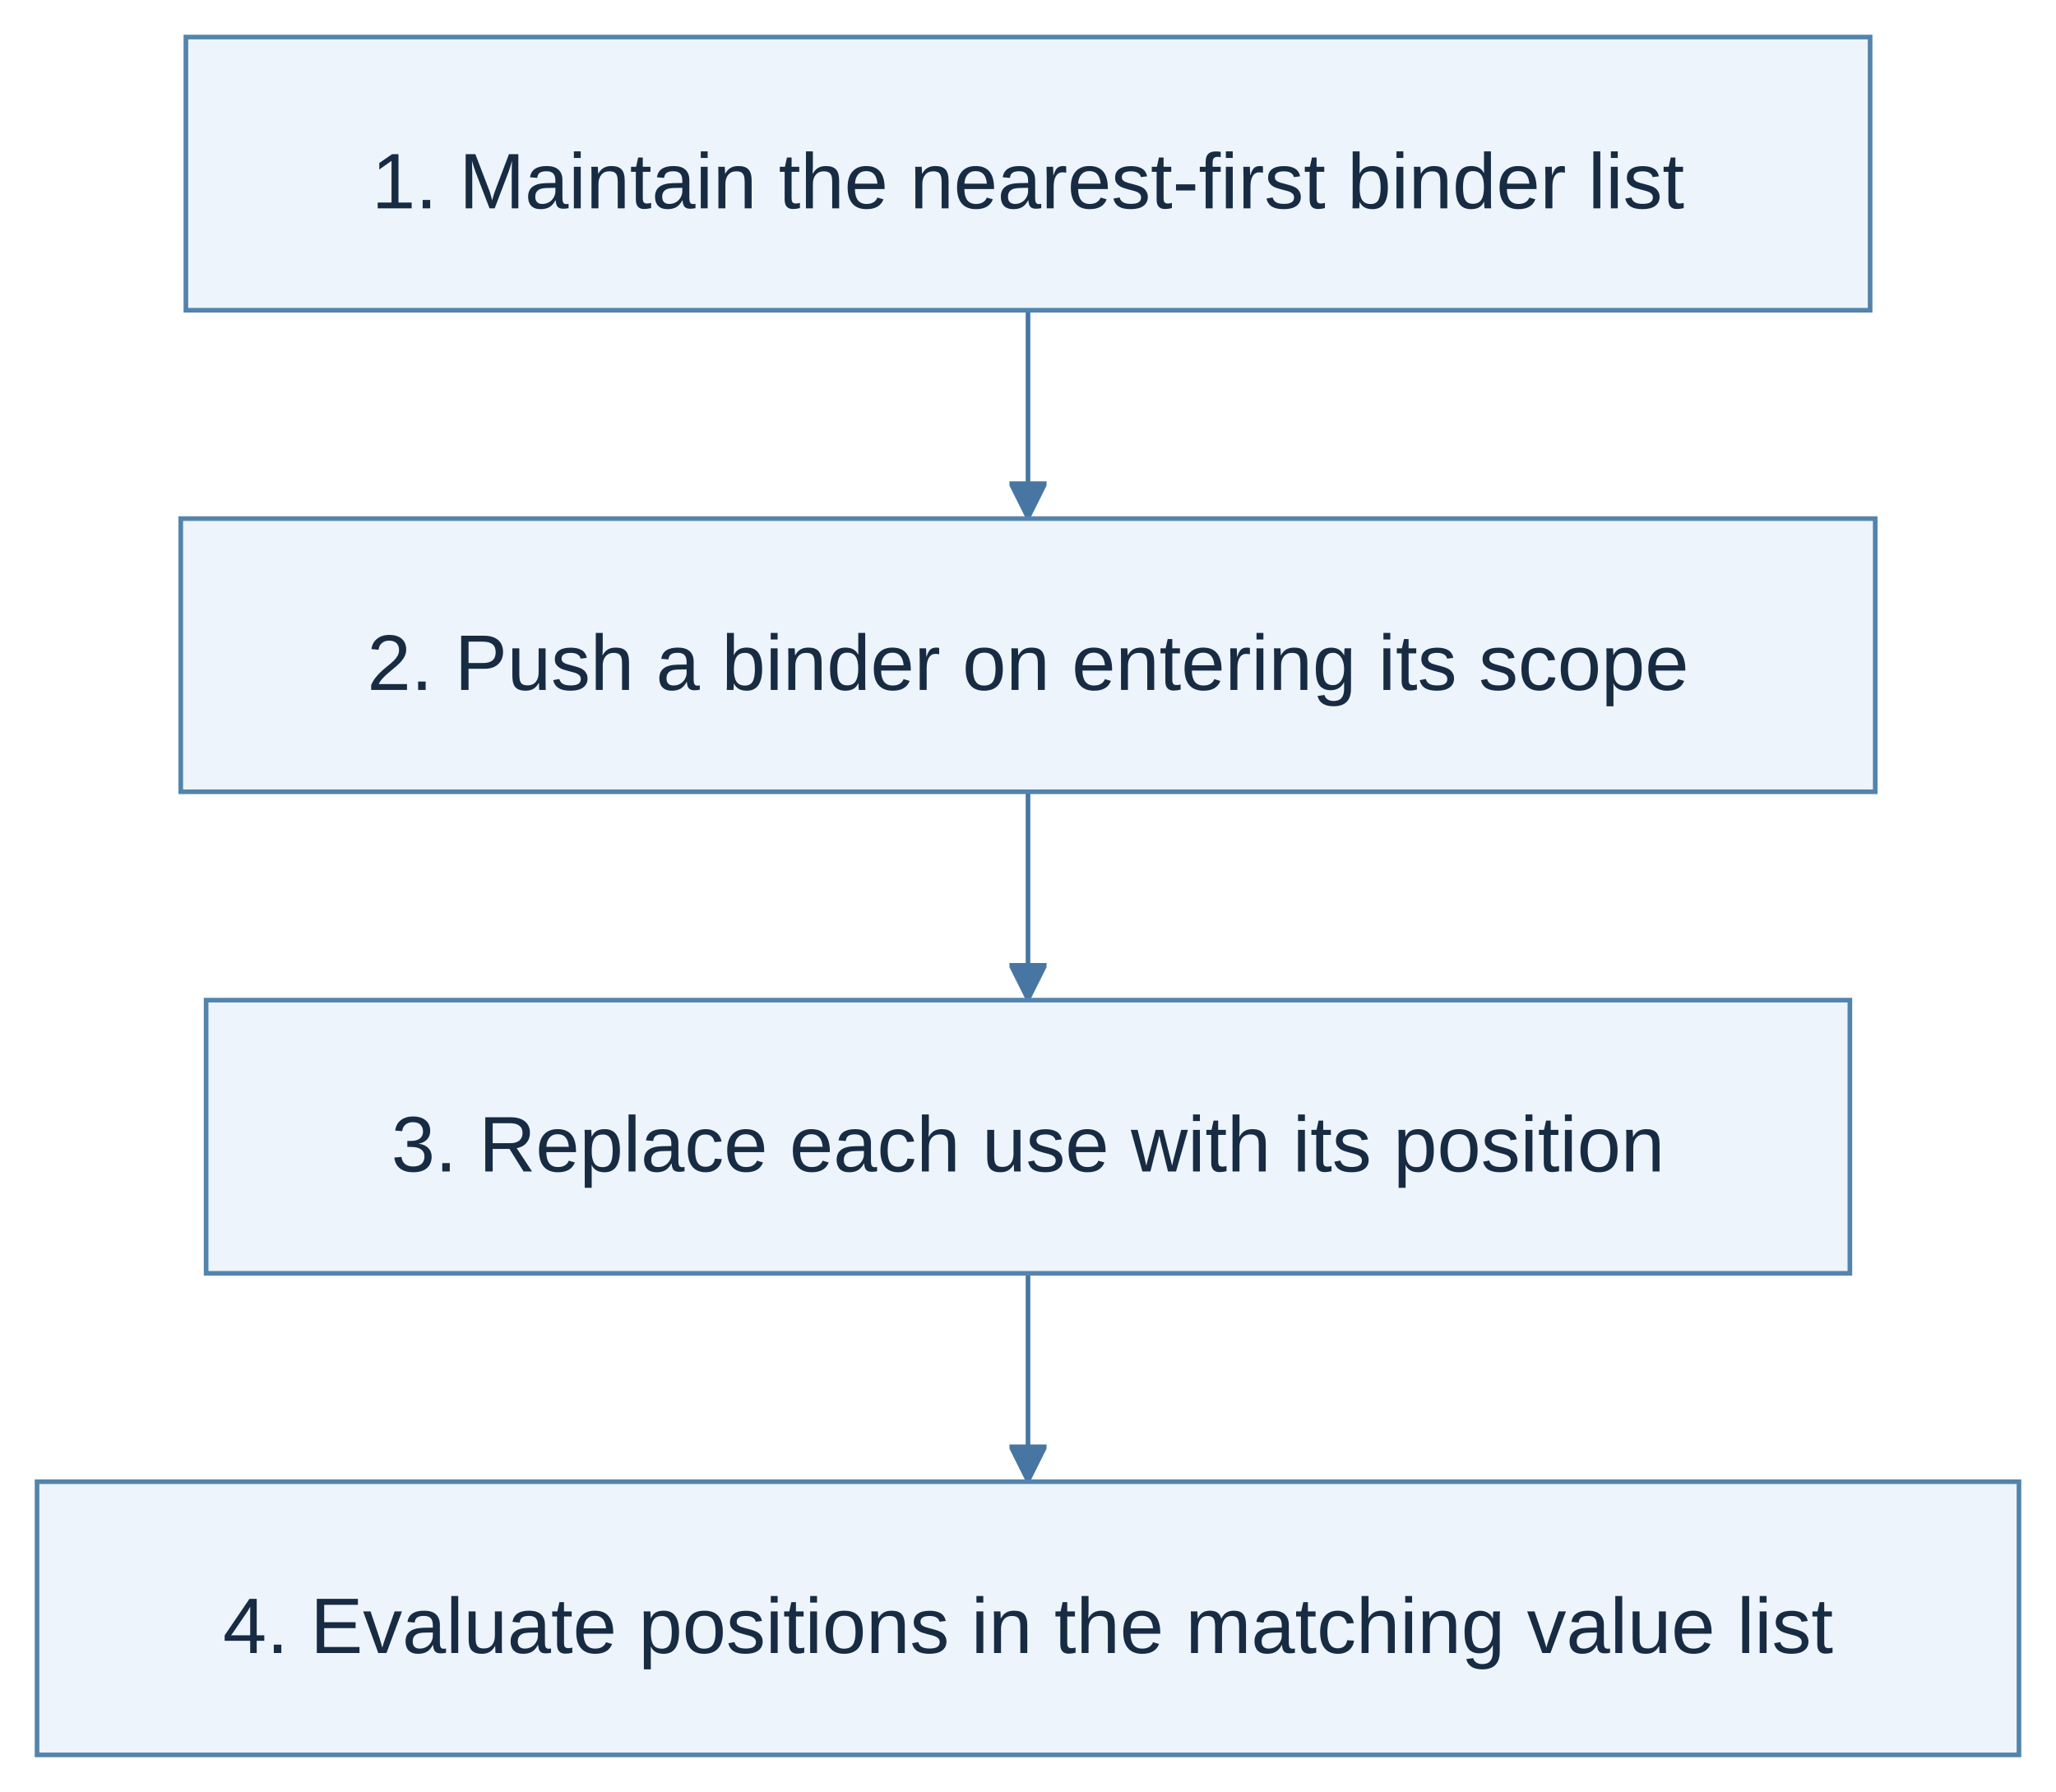
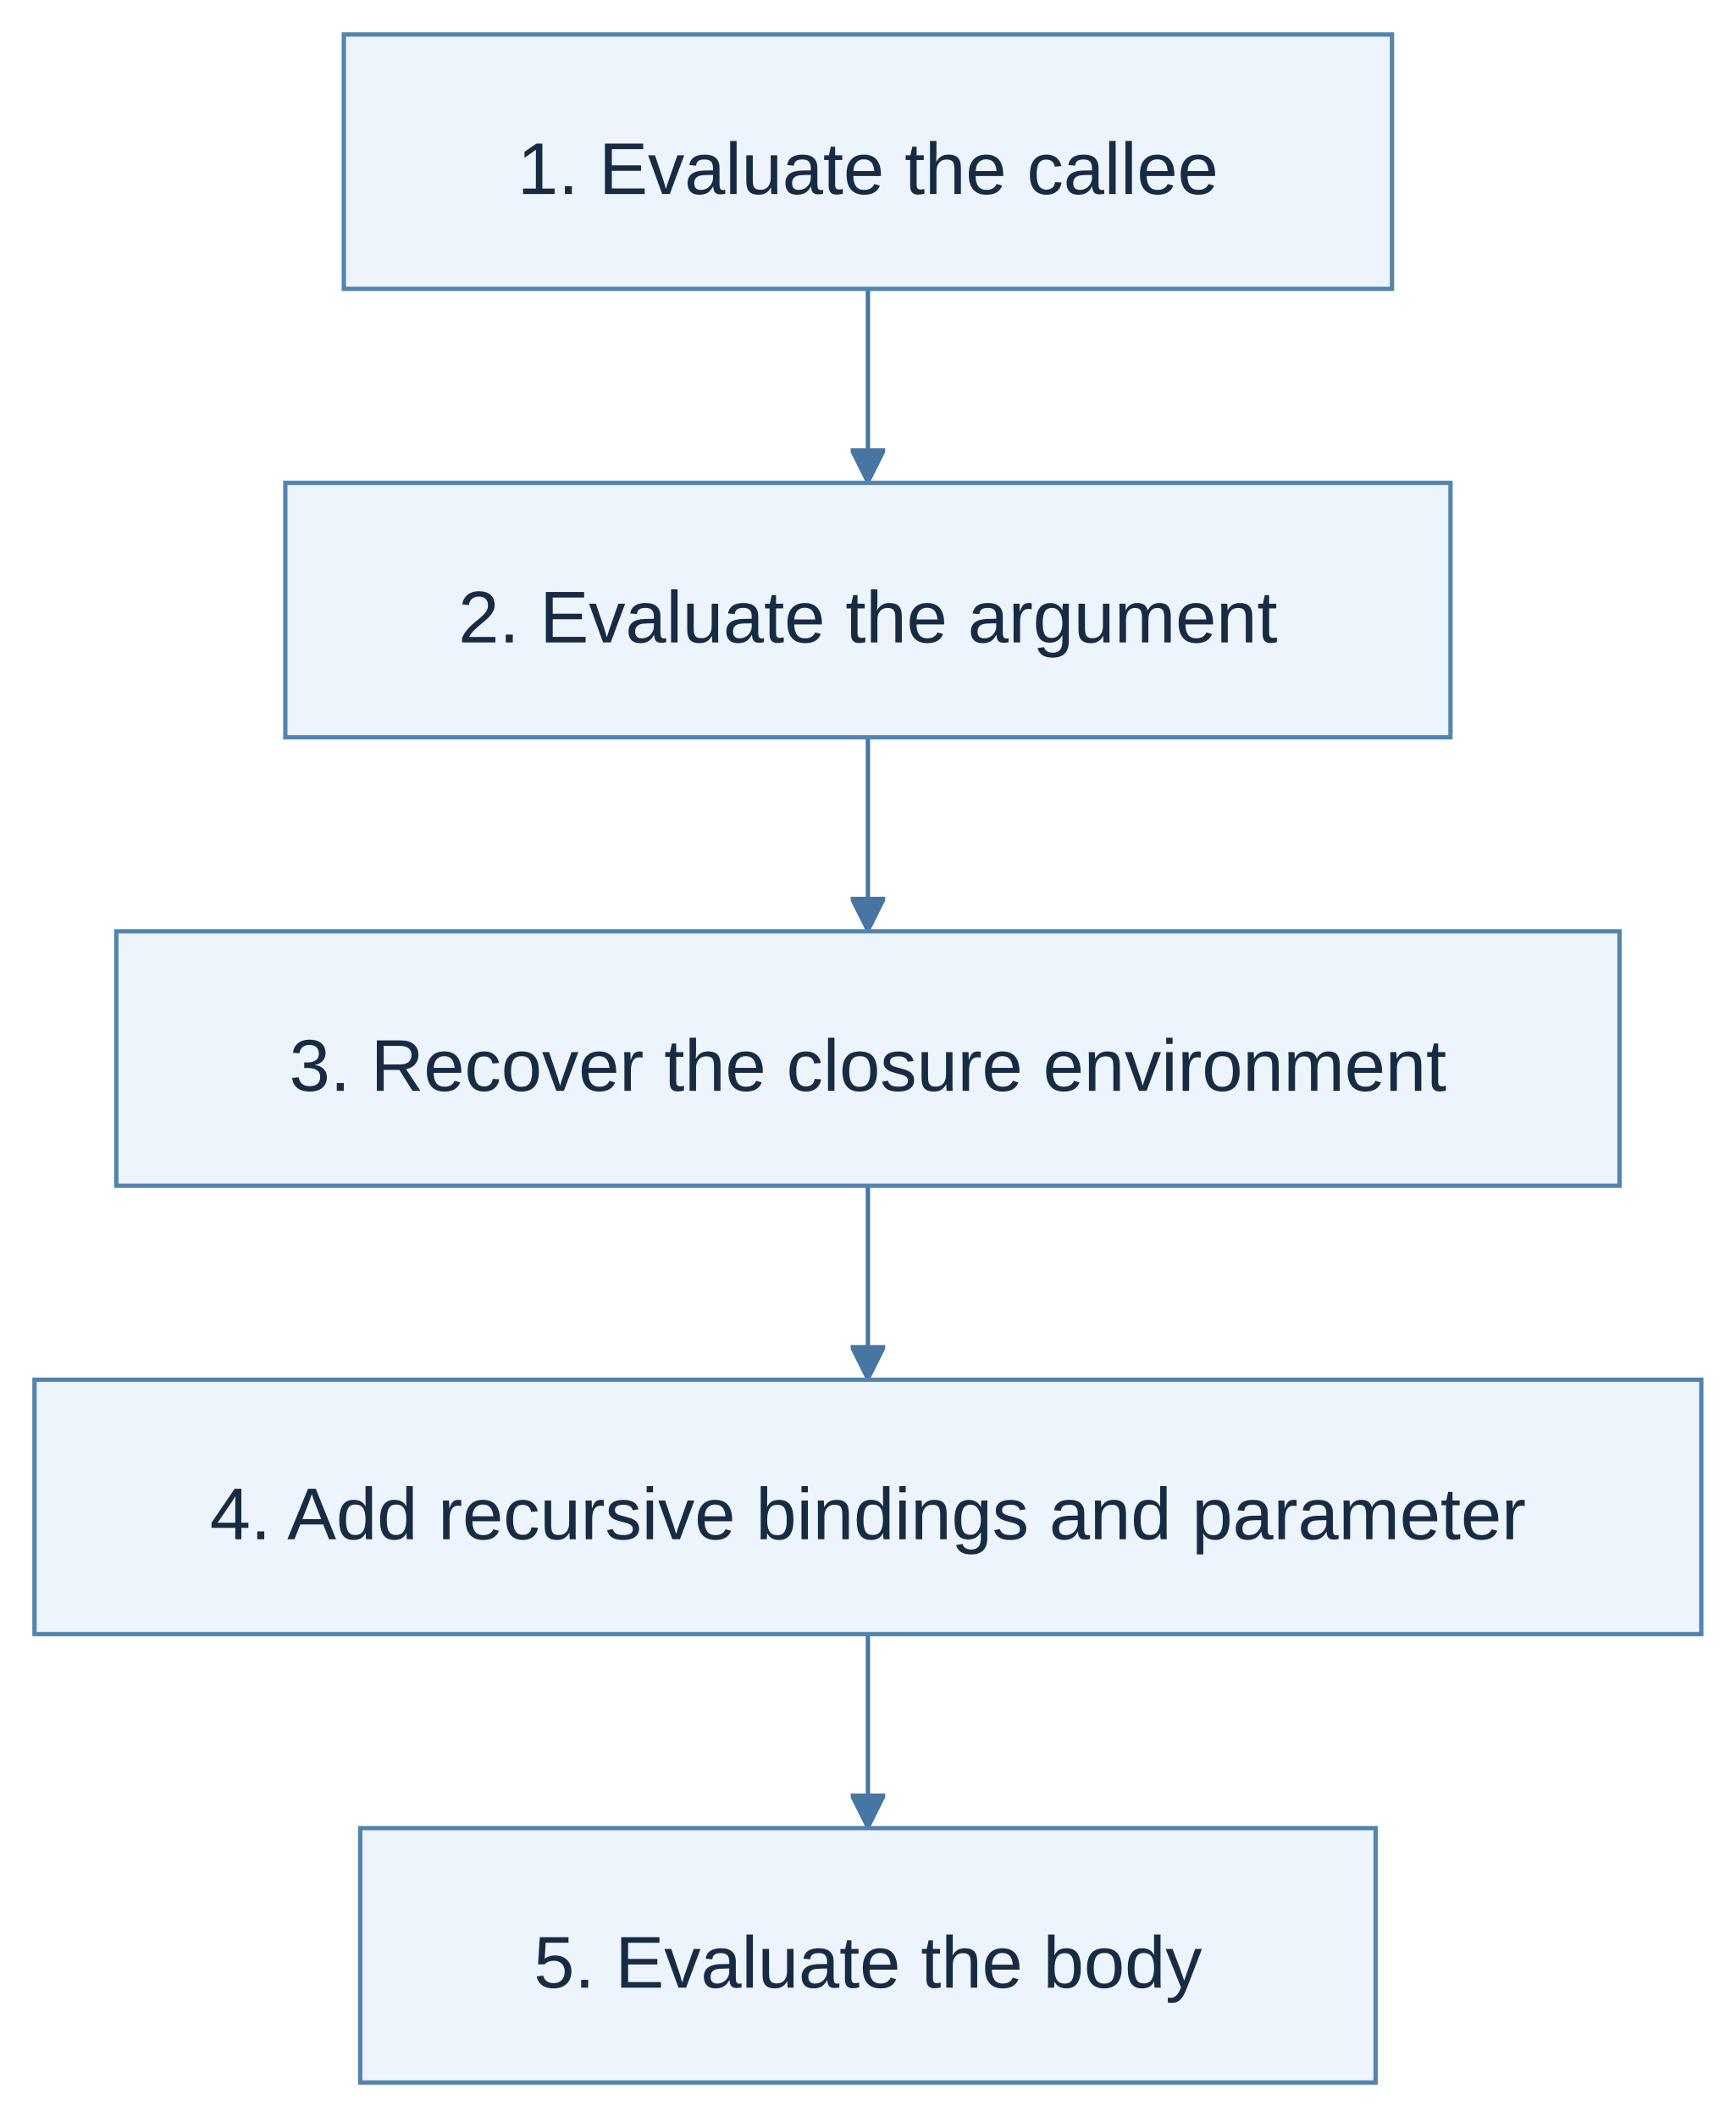
- <svg xmlns="http://www.w3.org/2000/svg" id="diagram31" width="444.03" class="flowchart" style="max-width: 444.03px;" viewBox="0 0 444.03 387" role="graphics-document document" aria-roledescription="flowchart-v2" aria-describedby="chart-desc-diagram31" aria-labelledby="chart-title-diagram31" height="387">
-   <style>#diagram31{font-family:Arial,sans-serif;font-size:17px;fill:#172b43;}@keyframes edge-animation-frame{from{stroke-dashoffset:0;}}@keyframes dash{to{stroke-dashoffset:0;}}#diagram31 .edge-animation-slow{stroke-dasharray:9,5!important;stroke-dashoffset:900;animation:dash 50s linear infinite;stroke-linecap:round;}#diagram31 .edge-animation-fast{stroke-dasharray:9,5!important;stroke-dashoffset:900;animation:dash 20s linear infinite;stroke-linecap:round;}#diagram31 .error-icon{fill:#f5f8fc;}#diagram31 .error-text{fill:#0a0703;stroke:#0a0703;}#diagram31 .edge-thickness-normal{stroke-width:1px;}#diagram31 .edge-thickness-thick{stroke-width:3.5px;}#diagram31 .edge-pattern-solid{stroke-dasharray:0;}#diagram31 .edge-thickness-invisible{stroke-width:0;fill:none;}#diagram31 .edge-pattern-dashed{stroke-dasharray:3;}#diagram31 .edge-pattern-dotted{stroke-dasharray:2;}#diagram31 .marker{fill:#4776a3;stroke:#4776a3;}#diagram31 .marker.cross{stroke:#4776a3;}#diagram31 svg{font-family:Arial,sans-serif;font-size:17px;}#diagram31 p{margin:0;}#diagram31 .label{font-family:Arial,sans-serif;color:#172b43;}#diagram31 .cluster-label text{fill:#0a0703;}#diagram31 .cluster-label span{color:#0a0703;}#diagram31 .cluster-label span p{background-color:transparent;}#diagram31 .label text,#diagram31 span{fill:#172b43;color:#172b43;}#diagram31 .node rect,#diagram31 .node circle,#diagram31 .node ellipse,#diagram31 .node polygon,#diagram31 .node path{fill:#edf4fb;stroke:#5384ad;stroke-width:1px;}#diagram31 .rough-node .label text,#diagram31 .node .label text,#diagram31 .image-shape .label,#diagram31 .icon-shape .label{text-anchor:middle;}#diagram31 .node .katex path{fill:#000;stroke:#000;stroke-width:1px;}#diagram31 .rough-node .label,#diagram31 .node .label,#diagram31 .image-shape .label,#diagram31 .icon-shape .label{text-align:center;}#diagram31 .node.clickable{cursor:pointer;}#diagram31 .root .anchor path{fill:#4776a3!important;stroke-width:0;stroke:#4776a3;}#diagram31 .arrowheadPath{fill:#0b0b0b;}#diagram31 .edgePath .path{stroke:#4776a3;stroke-width:2.0px;}#diagram31 .flowchart-link{stroke:#4776a3;fill:none;}#diagram31 .edgeLabel{background-color:#d7eafb;text-align:center;}#diagram31 .edgeLabel p{background-color:#d7eafb;}#diagram31 .edgeLabel rect{opacity:0.5;background-color:#d7eafb;fill:#d7eafb;}#diagram31 .labelBkg{background-color:rgba(215, 234, 251, 0.5);}#diagram31 .cluster rect{fill:#f5f8fc;stroke:hsl(214.286, 13.846%, 87.451%);stroke-width:1px;}#diagram31 .cluster text{fill:#0a0703;}#diagram31 .cluster span{color:#0a0703;}#diagram31 div.mermaidTooltip{position:absolute;text-align:center;max-width:200px;padding:2px;font-family:Arial,sans-serif;font-size:12px;background:#f5f8fc;border:1px solid hsl(214.286, 13.846%, 87.451%);border-radius:2px;pointer-events:none;z-index:100;}#diagram31 .flowchartTitleText{text-anchor:middle;font-size:18px;fill:#172b43;}#diagram31 rect.text{fill:none;stroke-width:0;}#diagram31 .icon-shape,#diagram31 .image-shape{background-color:#d7eafb;text-align:center;}#diagram31 .icon-shape p,#diagram31 .image-shape p{background-color:#d7eafb;padding:2px;}#diagram31 .icon-shape rect,#diagram31 .image-shape rect{opacity:0.5;background-color:#d7eafb;fill:#d7eafb;}#diagram31 .label-icon{display:inline-block;height:1em;overflow:visible;vertical-align:-0.125em;}#diagram31 .node .label-icon path{fill:currentColor;stroke:revert;stroke-width:revert;}#diagram31 :root{--mermaid-font-family:Arial,sans-serif;}</style>
+ <svg xmlns="http://www.w3.org/2000/svg" id="diagram34" width="402.575" class="flowchart" style="max-width: 402.575px;" viewBox="0 0 402.575 491" role="graphics-document document" aria-roledescription="flowchart-v2" aria-describedby="chart-desc-diagram34" aria-labelledby="chart-title-diagram34" height="491">
+   <style>#diagram34{font-family:Arial,sans-serif;font-size:17px;fill:#172b43;}@keyframes edge-animation-frame{from{stroke-dashoffset:0;}}@keyframes dash{to{stroke-dashoffset:0;}}#diagram34 .edge-animation-slow{stroke-dasharray:9,5!important;stroke-dashoffset:900;animation:dash 50s linear infinite;stroke-linecap:round;}#diagram34 .edge-animation-fast{stroke-dasharray:9,5!important;stroke-dashoffset:900;animation:dash 20s linear infinite;stroke-linecap:round;}#diagram34 .error-icon{fill:#f5f8fc;}#diagram34 .error-text{fill:#0a0703;stroke:#0a0703;}#diagram34 .edge-thickness-normal{stroke-width:1px;}#diagram34 .edge-thickness-thick{stroke-width:3.5px;}#diagram34 .edge-pattern-solid{stroke-dasharray:0;}#diagram34 .edge-thickness-invisible{stroke-width:0;fill:none;}#diagram34 .edge-pattern-dashed{stroke-dasharray:3;}#diagram34 .edge-pattern-dotted{stroke-dasharray:2;}#diagram34 .marker{fill:#4776a3;stroke:#4776a3;}#diagram34 .marker.cross{stroke:#4776a3;}#diagram34 svg{font-family:Arial,sans-serif;font-size:17px;}#diagram34 p{margin:0;}#diagram34 .label{font-family:Arial,sans-serif;color:#172b43;}#diagram34 .cluster-label text{fill:#0a0703;}#diagram34 .cluster-label span{color:#0a0703;}#diagram34 .cluster-label span p{background-color:transparent;}#diagram34 .label text,#diagram34 span{fill:#172b43;color:#172b43;}#diagram34 .node rect,#diagram34 .node circle,#diagram34 .node ellipse,#diagram34 .node polygon,#diagram34 .node path{fill:#edf4fb;stroke:#5384ad;stroke-width:1px;}#diagram34 .rough-node .label text,#diagram34 .node .label text,#diagram34 .image-shape .label,#diagram34 .icon-shape .label{text-anchor:middle;}#diagram34 .node .katex path{fill:#000;stroke:#000;stroke-width:1px;}#diagram34 .rough-node .label,#diagram34 .node .label,#diagram34 .image-shape .label,#diagram34 .icon-shape .label{text-align:center;}#diagram34 .node.clickable{cursor:pointer;}#diagram34 .root .anchor path{fill:#4776a3!important;stroke-width:0;stroke:#4776a3;}#diagram34 .arrowheadPath{fill:#0b0b0b;}#diagram34 .edgePath .path{stroke:#4776a3;stroke-width:2.0px;}#diagram34 .flowchart-link{stroke:#4776a3;fill:none;}#diagram34 .edgeLabel{background-color:#d7eafb;text-align:center;}#diagram34 .edgeLabel p{background-color:#d7eafb;}#diagram34 .edgeLabel rect{opacity:0.5;background-color:#d7eafb;fill:#d7eafb;}#diagram34 .labelBkg{background-color:rgba(215, 234, 251, 0.5);}#diagram34 .cluster rect{fill:#f5f8fc;stroke:hsl(214.286, 13.846%, 87.451%);stroke-width:1px;}#diagram34 .cluster text{fill:#0a0703;}#diagram34 .cluster span{color:#0a0703;}#diagram34 div.mermaidTooltip{position:absolute;text-align:center;max-width:200px;padding:2px;font-family:Arial,sans-serif;font-size:12px;background:#f5f8fc;border:1px solid hsl(214.286, 13.846%, 87.451%);border-radius:2px;pointer-events:none;z-index:100;}#diagram34 .flowchartTitleText{text-anchor:middle;font-size:18px;fill:#172b43;}#diagram34 rect.text{fill:none;stroke-width:0;}#diagram34 .icon-shape,#diagram34 .image-shape{background-color:#d7eafb;text-align:center;}#diagram34 .icon-shape p,#diagram34 .image-shape p{background-color:#d7eafb;padding:2px;}#diagram34 .icon-shape rect,#diagram34 .image-shape rect{opacity:0.5;background-color:#d7eafb;fill:#d7eafb;}#diagram34 .label-icon{display:inline-block;height:1em;overflow:visible;vertical-align:-0.125em;}#diagram34 .node .label-icon path{fill:currentColor;stroke:revert;stroke-width:revert;}#diagram34 :root{--mermaid-font-family:Arial,sans-serif;}</style>
  <g>
-     <marker id="diagram31_flowchart-v2-pointEnd" class="marker flowchart-v2" viewBox="0 0 10 10" refX="5" refY="5" markerUnits="userSpaceOnUse" markerWidth="8" markerHeight="8" orient="auto">
+     <marker id="diagram34_flowchart-v2-pointEnd" class="marker flowchart-v2" viewBox="0 0 10 10" refX="5" refY="5" markerUnits="userSpaceOnUse" markerWidth="8" markerHeight="8" orient="auto">
      <path d="M 0 0 L 10 5 L 0 10 z" class="arrowMarkerPath" style="stroke-width: 1; stroke-dasharray: 1, 0;" />
    </marker>
-     <marker id="diagram31_flowchart-v2-pointStart" class="marker flowchart-v2" viewBox="0 0 10 10" refX="4.5" refY="5" markerUnits="userSpaceOnUse" markerWidth="8" markerHeight="8" orient="auto">
+     <marker id="diagram34_flowchart-v2-pointStart" class="marker flowchart-v2" viewBox="0 0 10 10" refX="4.5" refY="5" markerUnits="userSpaceOnUse" markerWidth="8" markerHeight="8" orient="auto">
      <path d="M 0 5 L 10 10 L 10 0 z" class="arrowMarkerPath" style="stroke-width: 1; stroke-dasharray: 1, 0;" />
    </marker>
-     <marker id="diagram31_flowchart-v2-circleEnd" class="marker flowchart-v2" viewBox="0 0 10 10" refX="11" refY="5" markerUnits="userSpaceOnUse" markerWidth="11" markerHeight="11" orient="auto">
+     <marker id="diagram34_flowchart-v2-circleEnd" class="marker flowchart-v2" viewBox="0 0 10 10" refX="11" refY="5" markerUnits="userSpaceOnUse" markerWidth="11" markerHeight="11" orient="auto">
      <circle cx="5" cy="5" r="5" class="arrowMarkerPath" style="stroke-width: 1; stroke-dasharray: 1, 0;" />
    </marker>
-     <marker id="diagram31_flowchart-v2-circleStart" class="marker flowchart-v2" viewBox="0 0 10 10" refX="-1" refY="5" markerUnits="userSpaceOnUse" markerWidth="11" markerHeight="11" orient="auto">
+     <marker id="diagram34_flowchart-v2-circleStart" class="marker flowchart-v2" viewBox="0 0 10 10" refX="-1" refY="5" markerUnits="userSpaceOnUse" markerWidth="11" markerHeight="11" orient="auto">
      <circle cx="5" cy="5" r="5" class="arrowMarkerPath" style="stroke-width: 1; stroke-dasharray: 1, 0;" />
    </marker>
-     <marker id="diagram31_flowchart-v2-crossEnd" class="marker cross flowchart-v2" viewBox="0 0 11 11" refX="12" refY="5.2" markerUnits="userSpaceOnUse" markerWidth="11" markerHeight="11" orient="auto">
+     <marker id="diagram34_flowchart-v2-crossEnd" class="marker cross flowchart-v2" viewBox="0 0 11 11" refX="12" refY="5.2" markerUnits="userSpaceOnUse" markerWidth="11" markerHeight="11" orient="auto">
      <path d="M 1,1 l 9,9 M 10,1 l -9,9" class="arrowMarkerPath" style="stroke-width: 2; stroke-dasharray: 1, 0;" />
    </marker>
-     <marker id="diagram31_flowchart-v2-crossStart" class="marker cross flowchart-v2" viewBox="0 0 11 11" refX="-1" refY="5.2" markerUnits="userSpaceOnUse" markerWidth="11" markerHeight="11" orient="auto">
+     <marker id="diagram34_flowchart-v2-crossStart" class="marker cross flowchart-v2" viewBox="0 0 11 11" refX="-1" refY="5.2" markerUnits="userSpaceOnUse" markerWidth="11" markerHeight="11" orient="auto">
      <path d="M 1,1 l 9,9 M 10,1 l -9,9" class="arrowMarkerPath" style="stroke-width: 2; stroke-dasharray: 1, 0;" />
    </marker>
    <g class="root">
      <g class="clusters" />
      <g class="edgePaths">
-         <path d="M222.015,67L222.015,70.75C222.015,74.5,222.015,82,222.015,88.833C222.015,95.667,222.015,101.833,222.015,104.917L222.015,108" id="L_N0_N1_0" class="edge-thickness-normal edge-pattern-solid edge-thickness-normal edge-pattern-solid flowchart-link" style=";" data-edge="true" data-et="edge" data-id="L_N0_N1_0" data-points="W3sieCI6MjIyLjAxNDg5MjU3ODEyNSwieSI6Njd9LHsieCI6MjIyLjAxNDg5MjU3ODEyNSwieSI6ODkuNX0seyJ4IjoyMjIuMDE0ODkyNTc4MTI1LCJ5IjoxMTJ9XQ==" marker-end="url(#diagram31_flowchart-v2-pointEnd)" />
-         <path d="M222.015,171L222.015,174.75C222.015,178.5,222.015,186,222.015,192.833C222.015,199.667,222.015,205.833,222.015,208.917L222.015,212" id="L_N1_N2_0" class="edge-thickness-normal edge-pattern-solid edge-thickness-normal edge-pattern-solid flowchart-link" style=";" data-edge="true" data-et="edge" data-id="L_N1_N2_0" data-points="W3sieCI6MjIyLjAxNDg5MjU3ODEyNSwieSI6MTcxfSx7IngiOjIyMi4wMTQ4OTI1NzgxMjUsInkiOjE5My41fSx7IngiOjIyMi4wMTQ4OTI1NzgxMjUsInkiOjIxNn1d" marker-end="url(#diagram31_flowchart-v2-pointEnd)" />
-         <path d="M222.015,275L222.015,278.75C222.015,282.5,222.015,290,222.015,296.833C222.015,303.667,222.015,309.833,222.015,312.917L222.015,316" id="L_N2_N3_0" class="edge-thickness-normal edge-pattern-solid edge-thickness-normal edge-pattern-solid flowchart-link" style=";" data-edge="true" data-et="edge" data-id="L_N2_N3_0" data-points="W3sieCI6MjIyLjAxNDg5MjU3ODEyNSwieSI6Mjc1fSx7IngiOjIyMi4wMTQ4OTI1NzgxMjUsInkiOjI5Ny41fSx7IngiOjIyMi4wMTQ4OTI1NzgxMjUsInkiOjMyMH1d" marker-end="url(#diagram31_flowchart-v2-pointEnd)" />
+         <path d="M201.288,67L201.288,70.75C201.288,74.5,201.288,82,201.288,88.833C201.288,95.667,201.288,101.833,201.288,104.917L201.288,108" id="L_N0_N1_0" class="edge-thickness-normal edge-pattern-solid edge-thickness-normal edge-pattern-solid flowchart-link" style=";" data-edge="true" data-et="edge" data-id="L_N0_N1_0" data-points="W3sieCI6MjAxLjI4NzU5NzY1NjI1LCJ5Ijo2N30seyJ4IjoyMDEuMjg3NTk3NjU2MjUsInkiOjg5LjV9LHsieCI6MjAxLjI4NzU5NzY1NjI1LCJ5IjoxMTJ9XQ==" marker-end="url(#diagram34_flowchart-v2-pointEnd)" />
+         <path d="M201.288,171L201.288,174.75C201.288,178.5,201.288,186,201.288,192.833C201.288,199.667,201.288,205.833,201.288,208.917L201.288,212" id="L_N1_N2_0" class="edge-thickness-normal edge-pattern-solid edge-thickness-normal edge-pattern-solid flowchart-link" style=";" data-edge="true" data-et="edge" data-id="L_N1_N2_0" data-points="W3sieCI6MjAxLjI4NzU5NzY1NjI1LCJ5IjoxNzF9LHsieCI6MjAxLjI4NzU5NzY1NjI1LCJ5IjoxOTMuNX0seyJ4IjoyMDEuMjg3NTk3NjU2MjUsInkiOjIxNn1d" marker-end="url(#diagram34_flowchart-v2-pointEnd)" />
+         <path d="M201.288,275L201.288,278.75C201.288,282.5,201.288,290,201.288,296.833C201.288,303.667,201.288,309.833,201.288,312.917L201.288,316" id="L_N2_N3_0" class="edge-thickness-normal edge-pattern-solid edge-thickness-normal edge-pattern-solid flowchart-link" style=";" data-edge="true" data-et="edge" data-id="L_N2_N3_0" data-points="W3sieCI6MjAxLjI4NzU5NzY1NjI1LCJ5IjoyNzV9LHsieCI6MjAxLjI4NzU5NzY1NjI1LCJ5IjoyOTcuNX0seyJ4IjoyMDEuMjg3NTk3NjU2MjUsInkiOjMyMH1d" marker-end="url(#diagram34_flowchart-v2-pointEnd)" />
+         <path d="M201.288,379L201.288,382.75C201.288,386.5,201.288,394,201.288,400.833C201.288,407.667,201.288,413.833,201.288,416.917L201.288,420" id="L_N3_N4_0" class="edge-thickness-normal edge-pattern-solid edge-thickness-normal edge-pattern-solid flowchart-link" style=";" data-edge="true" data-et="edge" data-id="L_N3_N4_0" data-points="W3sieCI6MjAxLjI4NzU5NzY1NjI1LCJ5IjozNzl9LHsieCI6MjAxLjI4NzU5NzY1NjI1LCJ5Ijo0MDEuNX0seyJ4IjoyMDEuMjg3NTk3NjU2MjUsInkiOjQyNH1d" marker-end="url(#diagram34_flowchart-v2-pointEnd)" />
      </g>
      <g class="edgeLabels">
+         <g>
+           <rect class="background" style="stroke: none" />
+         </g>
        <g>
          <rect class="background" style="stroke: none" />
        </g>
        <g>
          <rect class="background" style="stroke: none" />
        </g>
        <g>
          <rect class="background" style="stroke: none" />
        </g>
        <g class="edgeLabel">
          <g class="label" data-id="L_N0_N1_0" transform="translate(0, 0)">
            <text y="-10.1">
              <tspan class="text-outer-tspan" x="0" y="-0.1em" dy="1.1em" />
            </text>
          </g>
        </g>
        <g class="edgeLabel">
          <g class="label" data-id="L_N1_N2_0" transform="translate(0, 0)">
            <text y="-10.1">
              <tspan class="text-outer-tspan" x="0" y="-0.1em" dy="1.1em" />
            </text>
          </g>
        </g>
        <g class="edgeLabel">
          <g class="label" data-id="L_N2_N3_0" transform="translate(0, 0)">
            <text y="-10.1">
              <tspan class="text-outer-tspan" x="0" y="-0.1em" dy="1.1em" />
            </text>
          </g>
        </g>
+         <g class="edgeLabel">
+           <g class="label" data-id="L_N3_N4_0" transform="translate(0, 0)">
+             <text y="-10.1">
+               <tspan class="text-outer-tspan" x="0" y="-0.1em" dy="1.1em" />
+             </text>
+           </g>
+         </g>
      </g>
      <g class="nodes">
-         <g class="node default" id="flowchart-N0-0" transform="translate(222.0149, 37.5)">
-           <rect class="basic label-container" style="" x="-181.87" y="-29.5" width="363.74" height="59" />
+         <g class="node default" id="flowchart-N0-0" transform="translate(201.2876, 37.5)">
+           <rect class="basic label-container" style="" x="-121.55" y="-29.5" width="243.1" height="59" />
          <g class="label" style="" transform="translate(0, -9.5)">
            <rect />
            <g>
              <rect class="background" style="stroke: none" />
              <text y="-10.1" style="">
                <tspan class="text-outer-tspan" x="0" y="-0.1em" dy="1.1em">
-                   <tspan font-style="normal" class="text-inner-tspan" font-weight="normal">1. Maintain the nearest-first binder list</tspan>
+                   <tspan font-style="normal" class="text-inner-tspan" font-weight="normal">1. Evaluate the callee</tspan>
                </tspan>
              </text>
            </g>
          </g>
        </g>
-         <g class="node default" id="flowchart-N1-1" transform="translate(222.0149, 141.5)">
-           <rect class="basic label-container" style="" x="-182.976" y="-29.5" width="365.951" height="59" />
+         <g class="node default" id="flowchart-N1-1" transform="translate(201.2876, 141.5)">
+           <rect class="basic label-container" style="" x="-135.116" y="-29.5" width="270.232" height="59" />
          <g class="label" style="" transform="translate(0, -9.5)">
            <rect />
            <g>
              <rect class="background" style="stroke: none" />
              <text y="-10.1" style="">
                <tspan class="text-outer-tspan" x="0" y="-0.1em" dy="1.1em">
-                   <tspan font-style="normal" class="text-inner-tspan" font-weight="normal">2. Push a binder on entering its scope</tspan>
+                   <tspan font-style="normal" class="text-inner-tspan" font-weight="normal">2. Evaluate the argument</tspan>
                </tspan>
              </text>
            </g>
          </g>
        </g>
-         <g class="node default" id="flowchart-N2-4" transform="translate(222.0149, 245.5)">
-           <rect class="basic label-container" style="" x="-177.5" y="-29.5" width="355" height="59" />
+         <g class="node default" id="flowchart-N2-4" transform="translate(201.2876, 245.5)">
+           <rect class="basic label-container" style="" x="-174.316" y="-29.5" width="348.633" height="59" />
          <g class="label" style="" transform="translate(0, -9.5)">
            <rect />
            <g>
              <rect class="background" style="stroke: none" />
              <text y="-10.1" style="">
                <tspan class="text-outer-tspan" x="0" y="-0.1em" dy="1.1em">
-                   <tspan font-style="normal" class="text-inner-tspan" font-weight="normal">3. Replace each use with its position</tspan>
+                   <tspan font-style="normal" class="text-inner-tspan" font-weight="normal">3. Recover the closure environment</tspan>
                </tspan>
              </text>
            </g>
          </g>
        </g>
-         <g class="node default" id="flowchart-N3-7" transform="translate(222.0149, 349.5)">
-           <rect class="basic label-container" style="" x="-214.015" y="-29.5" width="428.03" height="59" />
+         <g class="node default" id="flowchart-N3-7" transform="translate(201.2876, 349.5)">
+           <rect class="basic label-container" style="" x="-193.288" y="-29.5" width="386.575" height="59" />
          <g class="label" style="" transform="translate(0, -9.5)">
            <rect />
            <g>
              <rect class="background" style="stroke: none" />
              <text y="-10.1" style="">
                <tspan class="text-outer-tspan" x="0" y="-0.1em" dy="1.1em">
-                   <tspan font-style="normal" class="text-inner-tspan" font-weight="normal">4. Evaluate positions in the matching value list</tspan>
+                   <tspan font-style="normal" class="text-inner-tspan" font-weight="normal">4. Add recursive bindings and parameter</tspan>
+                 </tspan>
+               </text>
+             </g>
+           </g>
+         </g>
+         <g class="node default" id="flowchart-N4-10" transform="translate(201.2876, 453.5)">
+           <rect class="basic label-container" style="" x="-117.75" y="-29.5" width="235.5" height="59" />
+           <g class="label" style="" transform="translate(0, -9.5)">
+             <rect />
+             <g>
+               <rect class="background" style="stroke: none" />
+               <text y="-10.1" style="">
+                 <tspan class="text-outer-tspan" x="0" y="-0.1em" dy="1.1em">
+                   <tspan font-style="normal" class="text-inner-tspan" font-weight="normal">5. Evaluate the body</tspan>
                </tspan>
              </text>
            </g>
          </g>
        </g>
      </g>
    </g>
  </g>
</svg>
